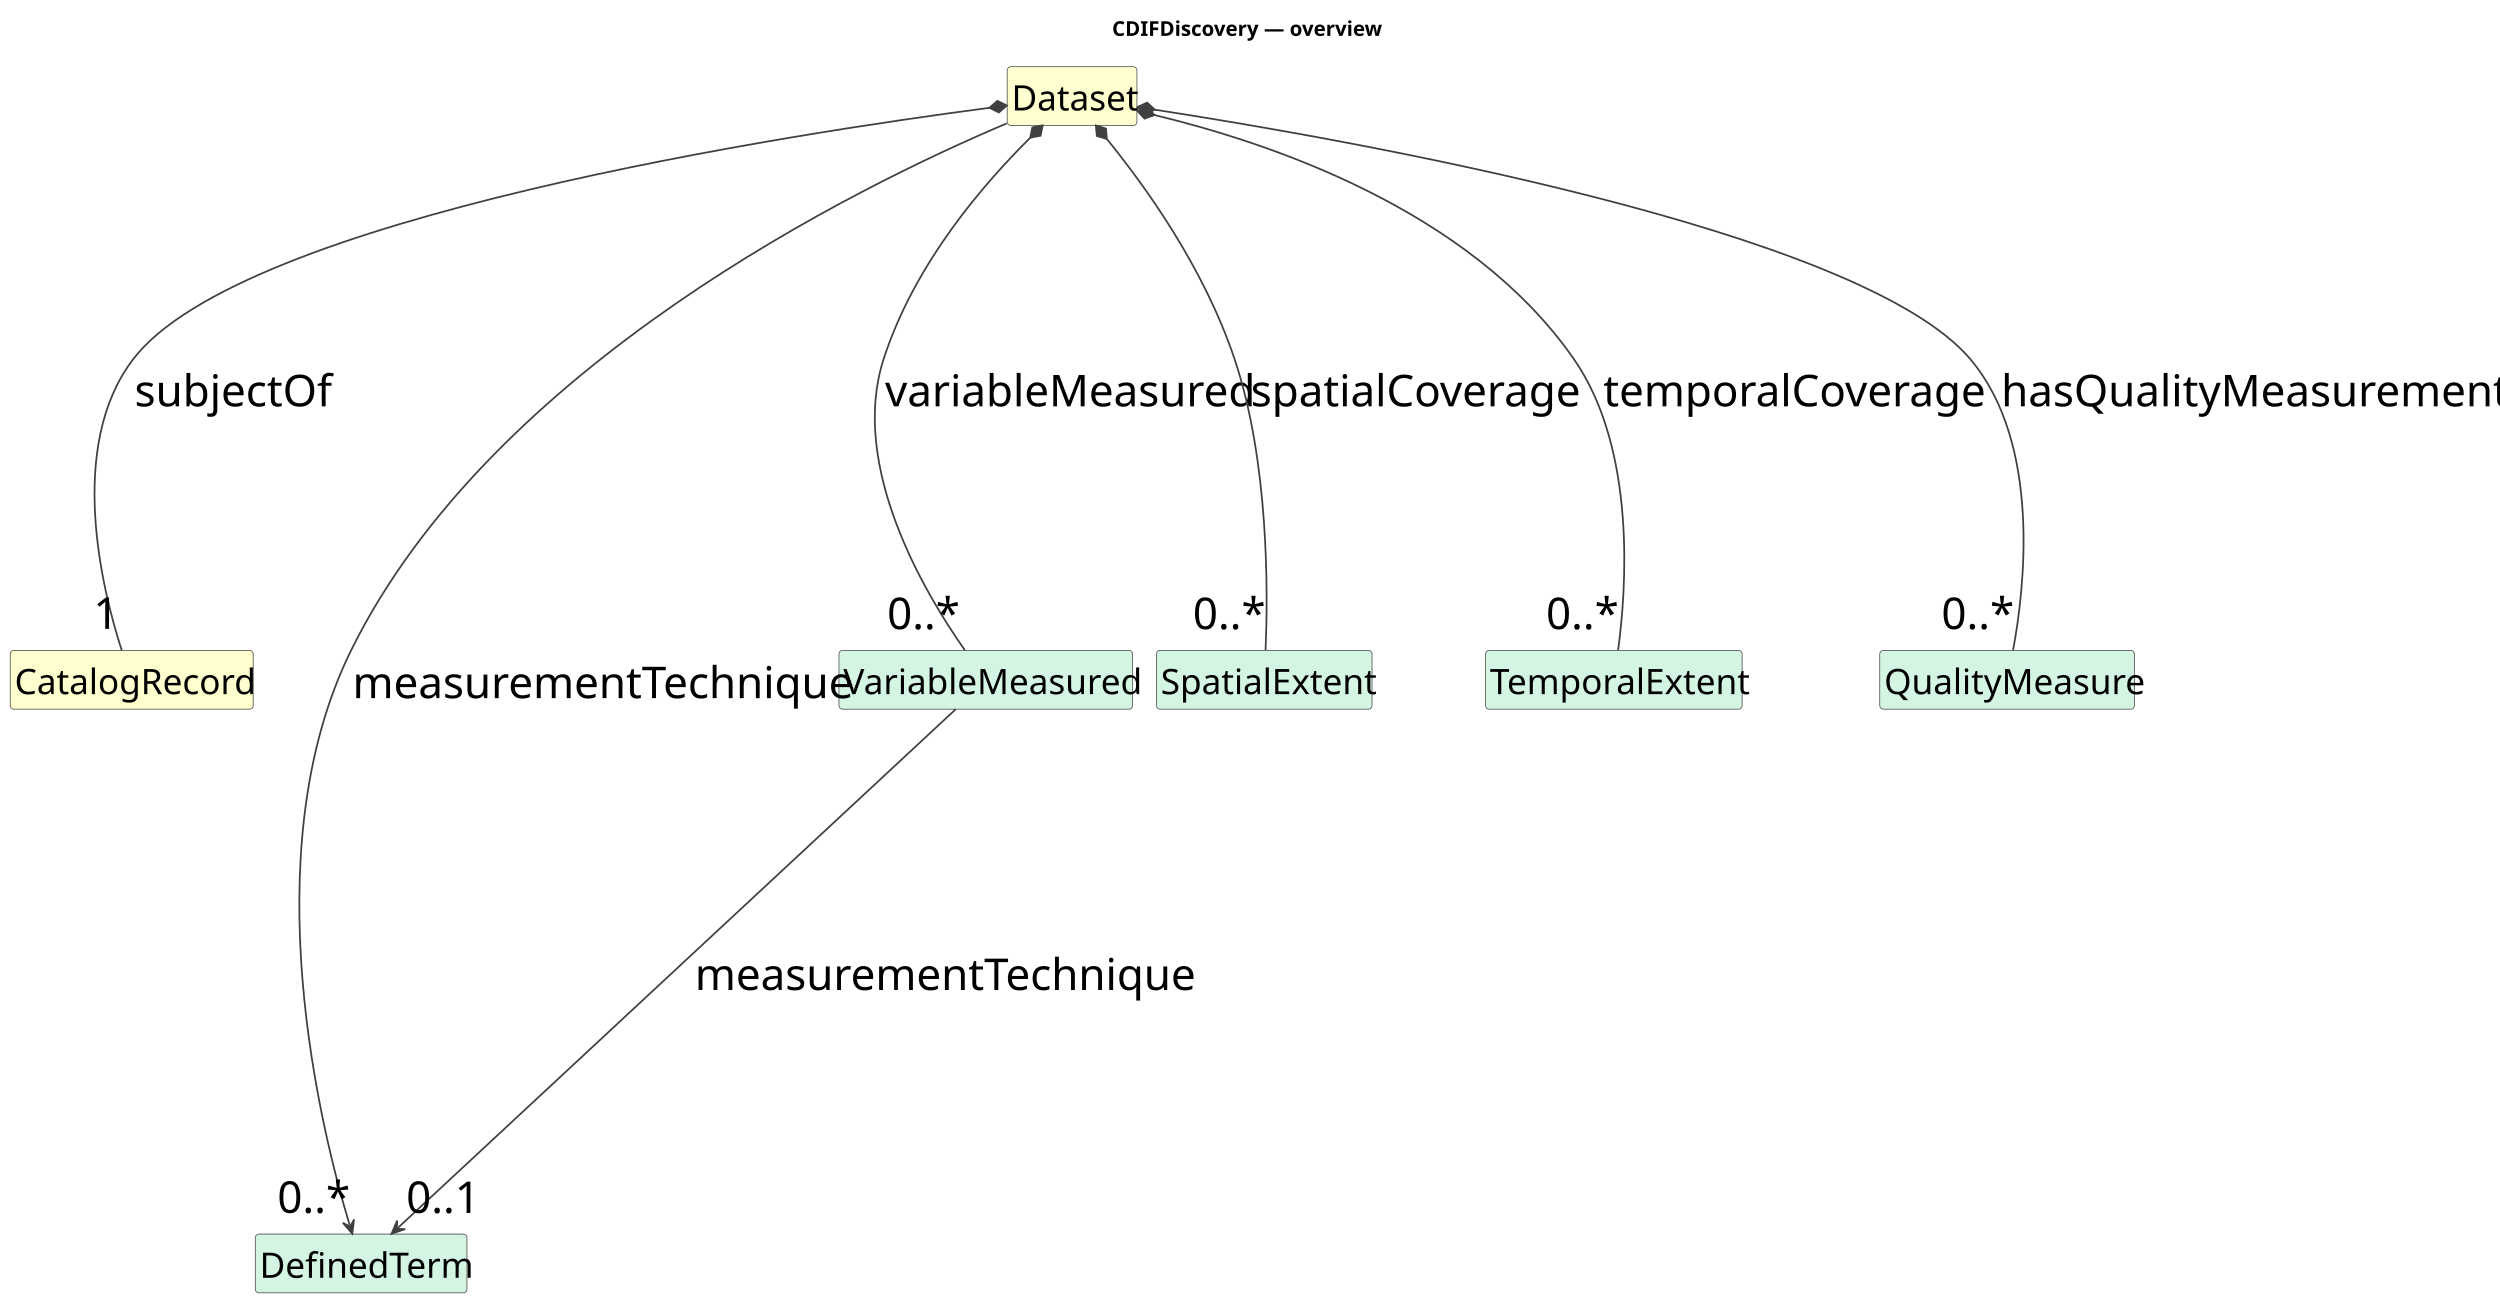
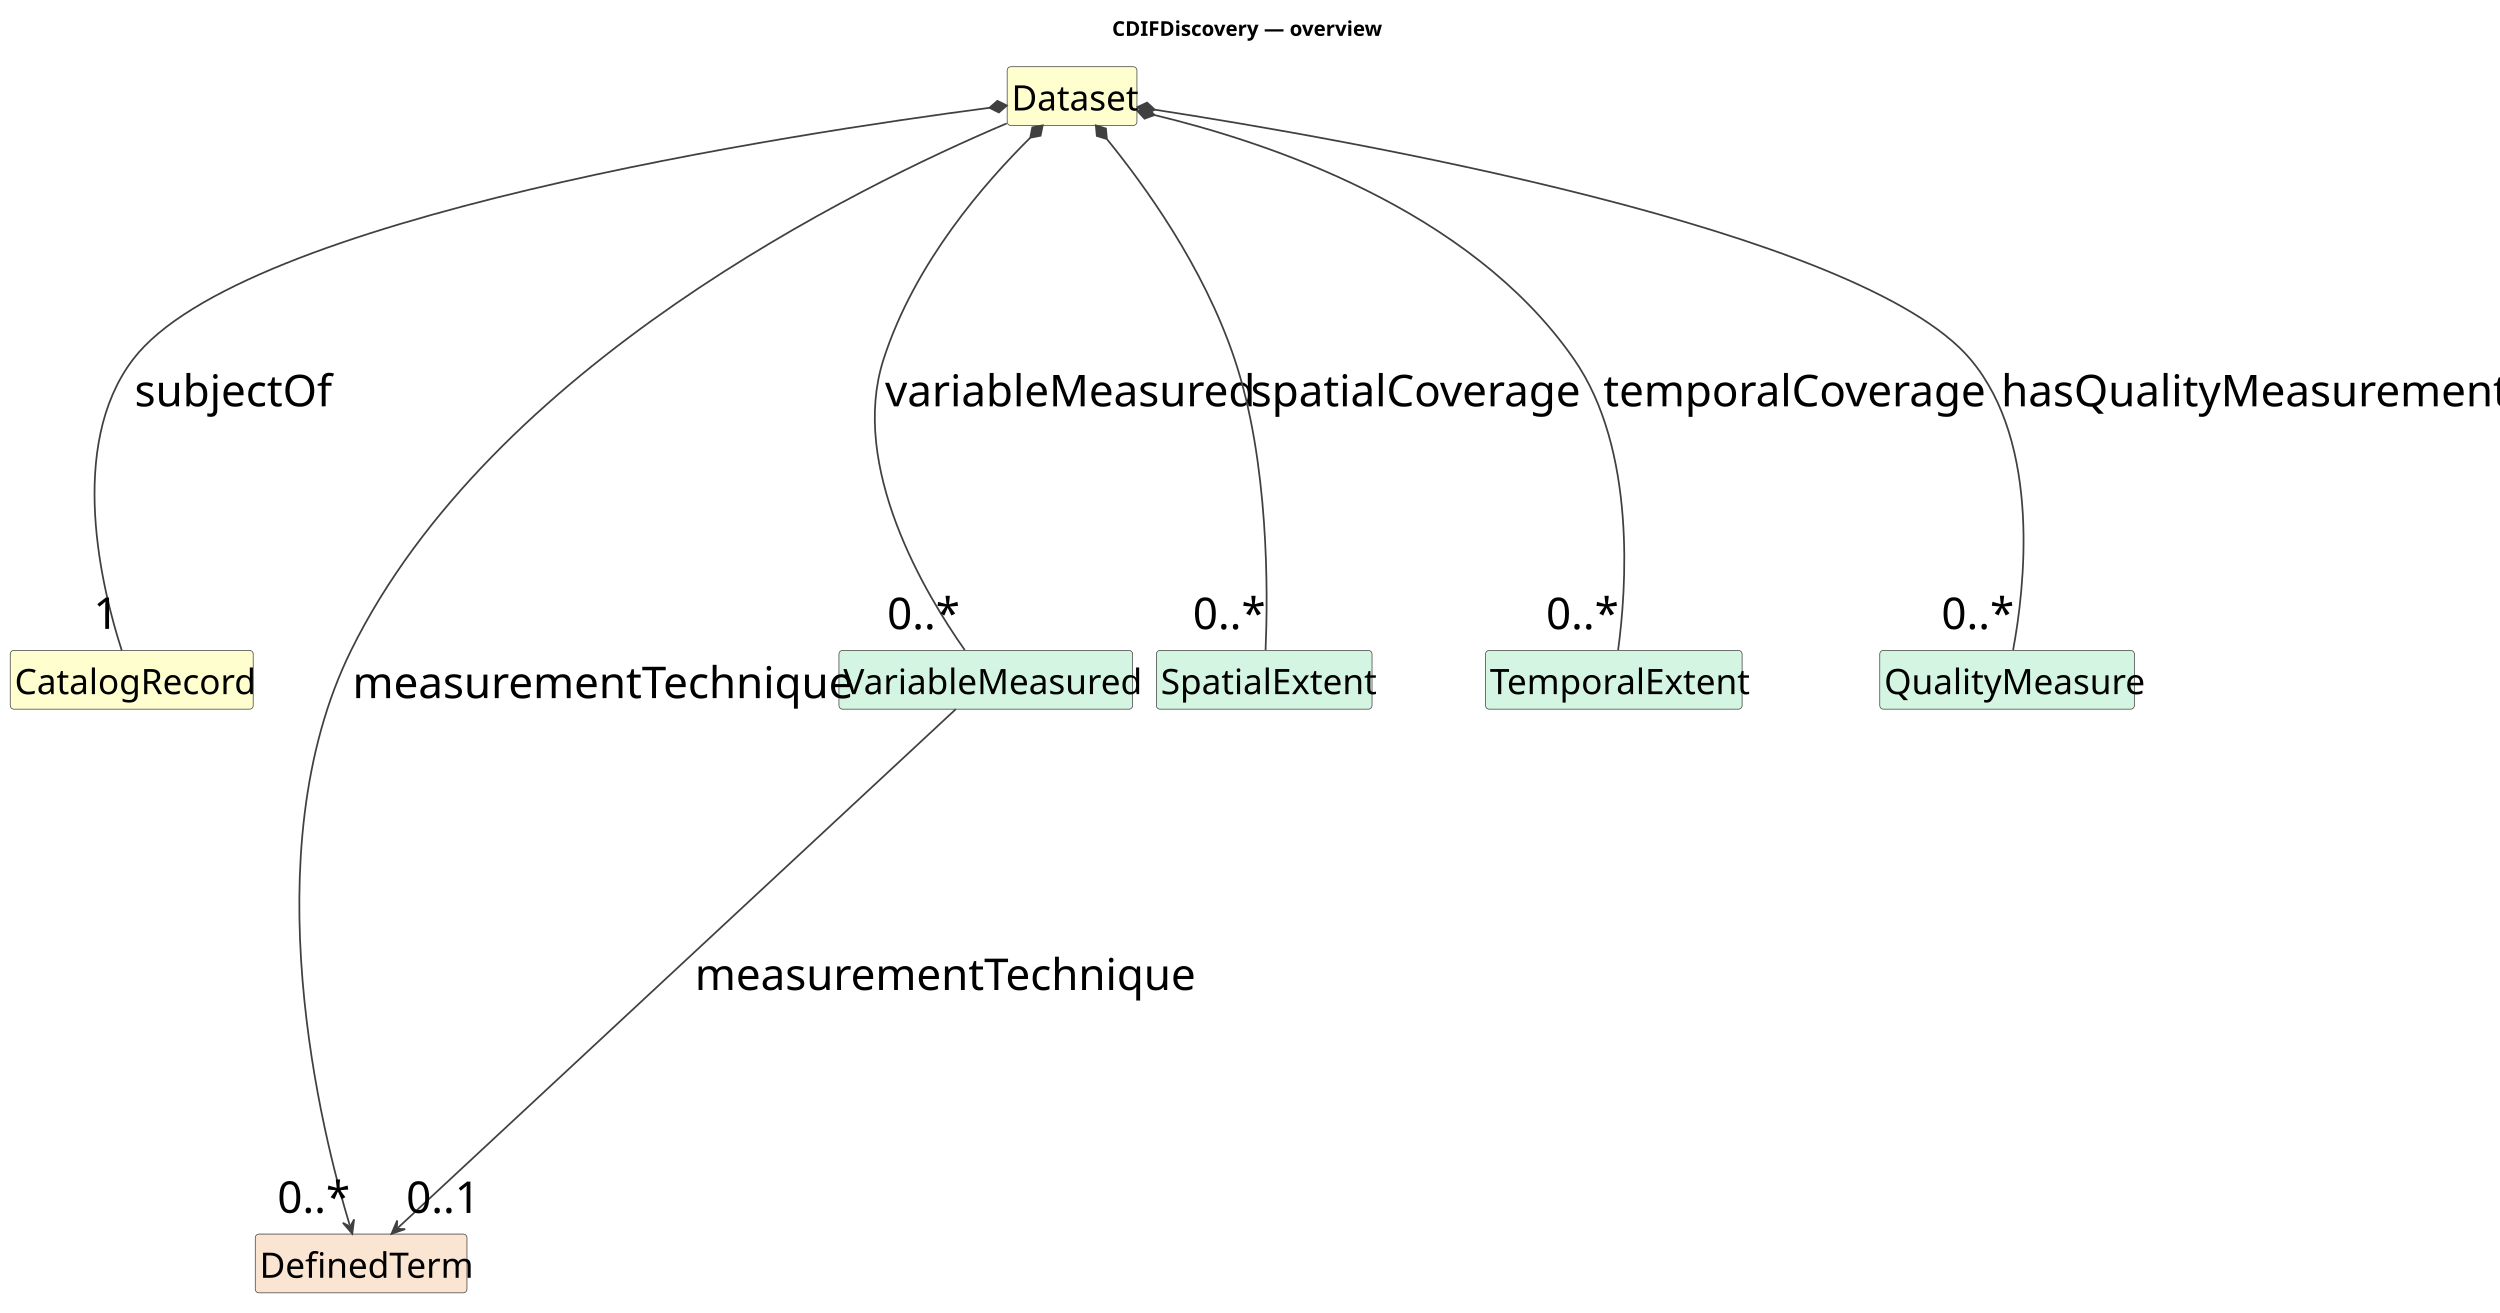
<svg xmlns="http://www.w3.org/2000/svg" contentStyleType="text/css" data-diagram-type="CLASS" height="897px" preserveAspectRatio="none" style="width:1709px;height:897px;background:#FFFFFF;" version="1.1" viewBox="0 0 1709 897" width="1709px" zoomAndPan="magnify">
  <defs />
  <g>
    <g class="title" data-source-line="1">
      <text fill="#000000" font-family="sans-serif" font-size="14" font-weight="700" lengthAdjust="spacing" textLength="181.733" x="760.209" y="24.533">CDIFDiscovery — overview</text>
    </g>
    <g class="entity" data-qualified-name="Dataset" data-source-line="16" id="ent0002">
      <rect fill="#FEFECE" height="40.188" rx="2.5" ry="2.5" style="stroke:#404040;stroke-width:0.5;" width="88.711" x="688.5" y="45.609" />
      <text fill="#000000" font-family="sans-serif" font-size="24" lengthAdjust="spacing" textLength="82.711" x="691.5" y="75.523">Dataset</text>
    </g>
    <g class="entity" data-qualified-name="CatalogRecord" data-source-line="17" id="ent0003">
      <rect fill="#FEFECE" height="40.188" rx="2.5" ry="2.5" style="stroke:#404040;stroke-width:0.5;" width="166.09" x="7" y="444.609" />
      <text fill="#000000" font-family="sans-serif" font-size="24" lengthAdjust="spacing" textLength="160.09" x="10" y="474.523">CatalogRecord</text>
    </g>
    <g class="entity" data-qualified-name="DefinedTerm" data-source-line="18" id="ent0004">
-       <rect fill="#D5F5E3" height="40.188" rx="2.5" ry="2.5" style="stroke:#404040;stroke-width:0.5;" width="144.715" x="174.5" y="843.609" />
+       <rect fill="#FAE5D3" height="40.188" rx="2.5" ry="2.5" style="stroke:#404040;stroke-width:0.5;" width="144.715" x="174.5" y="843.609" />
      <text fill="#000000" font-family="sans-serif" font-size="24" lengthAdjust="spacing" textLength="138.715" x="177.5" y="873.523">DefinedTerm</text>
    </g>
    <g class="entity" data-qualified-name="VariableMeasured" data-source-line="19" id="ent0005">
      <rect fill="#D5F5E3" height="40.188" rx="2.5" ry="2.5" style="stroke:#404040;stroke-width:0.5;" width="200.777" x="573.5" y="444.609" />
      <text fill="#000000" font-family="sans-serif" font-size="24" lengthAdjust="spacing" textLength="194.777" x="576.5" y="474.523">VariableMeasured</text>
    </g>
    <g class="entity" data-qualified-name="SpatialExtent" data-source-line="20" id="ent0006">
      <rect fill="#D5F5E3" height="40.188" rx="2.5" ry="2.5" style="stroke:#404040;stroke-width:0.5;" width="147.422" x="790.5" y="444.609" />
      <text fill="#000000" font-family="sans-serif" font-size="24" lengthAdjust="spacing" textLength="141.422" x="793.5" y="474.523">SpatialExtent</text>
    </g>
    <g class="entity" data-qualified-name="TemporalExtent" data-source-line="21" id="ent0007">
      <rect fill="#D5F5E3" height="40.188" rx="2.5" ry="2.5" style="stroke:#404040;stroke-width:0.5;" width="175.406" x="1015.5" y="444.609" />
      <text fill="#000000" font-family="sans-serif" font-size="24" lengthAdjust="spacing" textLength="169.406" x="1018.5" y="474.523">TemporalExtent</text>
    </g>
    <g class="entity" data-qualified-name="QualityMeasure" data-source-line="22" id="ent0008">
      <rect fill="#D5F5E3" height="40.188" rx="2.5" ry="2.5" style="stroke:#404040;stroke-width:0.5;" width="174.07" x="1285" y="444.609" />
      <text fill="#000000" font-family="sans-serif" font-size="24" lengthAdjust="spacing" textLength="168.07" x="1288" y="474.523">QualityMeasure</text>
    </g>
    <g class="link" data-entity-1="ent0002" data-entity-2="ent0003" data-link-type="composition" data-source-line="23" id="lnk9">
      <path codeLine="23" d="M676.382,73.699 C543.112,91.169 165.22,148.329 91,245.609 C45.43,305.339 69.93,403.509 83.23,444.599" fill="none" id="Dataset-backto-CatalogRecord" style="stroke:#404040;stroke-width:1.2;" />
      <polygon fill="#404040" points="688.28,72.139,681.811,68.953,676.382,73.699,682.851,76.885,688.28,72.139" style="stroke:#404040;stroke-width:1.2;" />
      <text fill="#000000" font-family="sans-serif" font-size="30" lengthAdjust="spacing" textLength="126.724" x="92" y="277.752">subjectOf</text>
      <text fill="#000000" font-family="sans-serif" font-size="30" lengthAdjust="spacing" textLength="16.685" x="63.883" y="429.9">1</text>
    </g>
    <g class="link" data-entity-1="ent0002" data-entity-2="ent0004" data-link-type="dependency" data-source-line="24" id="lnk10">
      <path codeLine="24" d="M688.17,84.369 C585.75,127.739 336.04,249.959 240,444.609 C171.44,583.569 220.363,775.736 239.083,837.616" fill="none" id="Dataset-to-DefinedTerm" style="stroke:#404040;stroke-width:1.2;" />
      <polygon fill="#404040" points="240.82,843.359,242.043,833.587,239.372,838.574,234.385,835.903,240.82,843.359" style="stroke:#404040;stroke-width:1.2;" />
      <text fill="#000000" font-family="sans-serif" font-size="30" lengthAdjust="spacing" textLength="323.511" x="241" y="477.252">measurementTechnique</text>
      <text fill="#000000" font-family="sans-serif" font-size="30" lengthAdjust="spacing" textLength="45.029" x="189.581" y="829.085">0..*</text>
    </g>
    <g class="link" data-entity-1="ent0002" data-entity-2="ent0005" data-link-type="composition" data-source-line="25" id="lnk11">
      <path codeLine="25" d="M704.261,94.161 C673.691,124.561 625.53,178.899 604,245.609 C580.31,318.999 632.73,406.349 659.5,444.359" fill="none" id="Dataset-backto-VariableMeasured" style="stroke:#404040;stroke-width:1.2;" />
      <polygon fill="#404040" points="712.77,85.699,705.695,87.094,704.261,94.161,711.336,92.766,712.77,85.699" style="stroke:#404040;stroke-width:1.2;" />
      <text fill="#000000" font-family="sans-serif" font-size="30" lengthAdjust="spacing" textLength="238.462" x="605" y="277.752">variableMeasured</text>
      <text fill="#000000" font-family="sans-serif" font-size="30" lengthAdjust="spacing" textLength="45.029" x="606.434" y="430.085">0..*</text>
    </g>
    <g class="link" data-entity-1="ent0002" data-entity-2="ent0006" data-link-type="composition" data-source-line="26" id="lnk12">
      <path codeLine="26" d="M756.673,95.054 C781.923,126.224 822.57,181.639 844,245.609 C867.54,315.879 866.82,405.589 865.14,444.349" fill="none" id="Dataset-backto-SpatialExtent" style="stroke:#404040;stroke-width:1.2;" />
      <polygon fill="#404040" points="749.12,85.729,749.789,92.909,756.673,95.054,756.005,87.874,749.12,85.729" style="stroke:#404040;stroke-width:1.2;" />
      <text fill="#000000" font-family="sans-serif" font-size="30" lengthAdjust="spacing" textLength="216.797" x="855" y="277.752">spatialCoverage</text>
      <text fill="#000000" font-family="sans-serif" font-size="30" lengthAdjust="spacing" textLength="45.029" x="815.425" y="430.073">0..*</text>
    </g>
    <g class="link" data-entity-1="ent0002" data-entity-2="ent0007" data-link-type="composition" data-source-line="27" id="lnk13">
      <path codeLine="27" d="M789.177,78.638 C864.447,96.758 1004.02,141.849 1076,245.609 C1118.93,307.499 1111.69,403.639 1106.14,444.359" fill="none" id="Dataset-backto-TemporalExtent" style="stroke:#404040;stroke-width:1.2;" />
      <polygon fill="#404040" points="777.51,75.829,782.407,81.123,789.177,78.638,784.279,73.345,777.51,75.829" style="stroke:#404040;stroke-width:1.2;" />
      <text fill="#000000" font-family="sans-serif" font-size="30" lengthAdjust="spacing" textLength="246.797" x="1096" y="277.752">temporalCoverage</text>
      <text fill="#000000" font-family="sans-serif" font-size="30" lengthAdjust="spacing" textLength="45.029" x="1056.864" y="430.085">0..*</text>
    </g>
    <g class="link" data-entity-1="ent0002" data-entity-2="ent0008" data-link-type="composition" data-source-line="28" id="lnk14">
      <path codeLine="28" d="M789.47,75 C917.81,94.81 1271.75,156.379 1347,245.609 C1395.75,303.409 1383.93,402.649 1376.16,444.309" fill="none" id="Dataset-backto-QualityMeasure" style="stroke:#404040;stroke-width:1.2;" />
      <polygon fill="#404040" points="777.61,73.169,782.93,78.038,789.47,75,784.15,70.132,777.61,73.169" style="stroke:#404040;stroke-width:1.2;" />
      <text fill="#000000" font-family="sans-serif" font-size="30" lengthAdjust="spacing" textLength="325.151" x="1368" y="277.752">hasQualityMeasurement</text>
      <text fill="#000000" font-family="sans-serif" font-size="30" lengthAdjust="spacing" textLength="45.029" x="1327.144" y="430.024">0..*</text>
    </g>
    <g class="link" data-entity-1="ent0005" data-entity-2="ent0004" data-link-type="dependency" data-source-line="29" id="lnk15">
      <path codeLine="29" d="M653.4,484.759 C581.19,551.899 344.314,772.134 272.034,839.334" fill="none" id="VariableMeasured-to-DefinedTerm" style="stroke:#404040;stroke-width:1.2;" />
      <polygon fill="#404040" points="267.64,843.419,276.955,840.221,271.302,840.015,271.508,834.362,267.64,843.419" style="stroke:#404040;stroke-width:1.2;" />
      <text fill="#000000" font-family="sans-serif" font-size="30" lengthAdjust="spacing" textLength="323.511" x="475" y="676.752">measurementTechnique</text>
      <text fill="#000000" font-family="sans-serif" font-size="30" lengthAdjust="spacing" textLength="50.039" x="277.659" y="829.158">0..1</text>
    </g>
  </g>
</svg>
